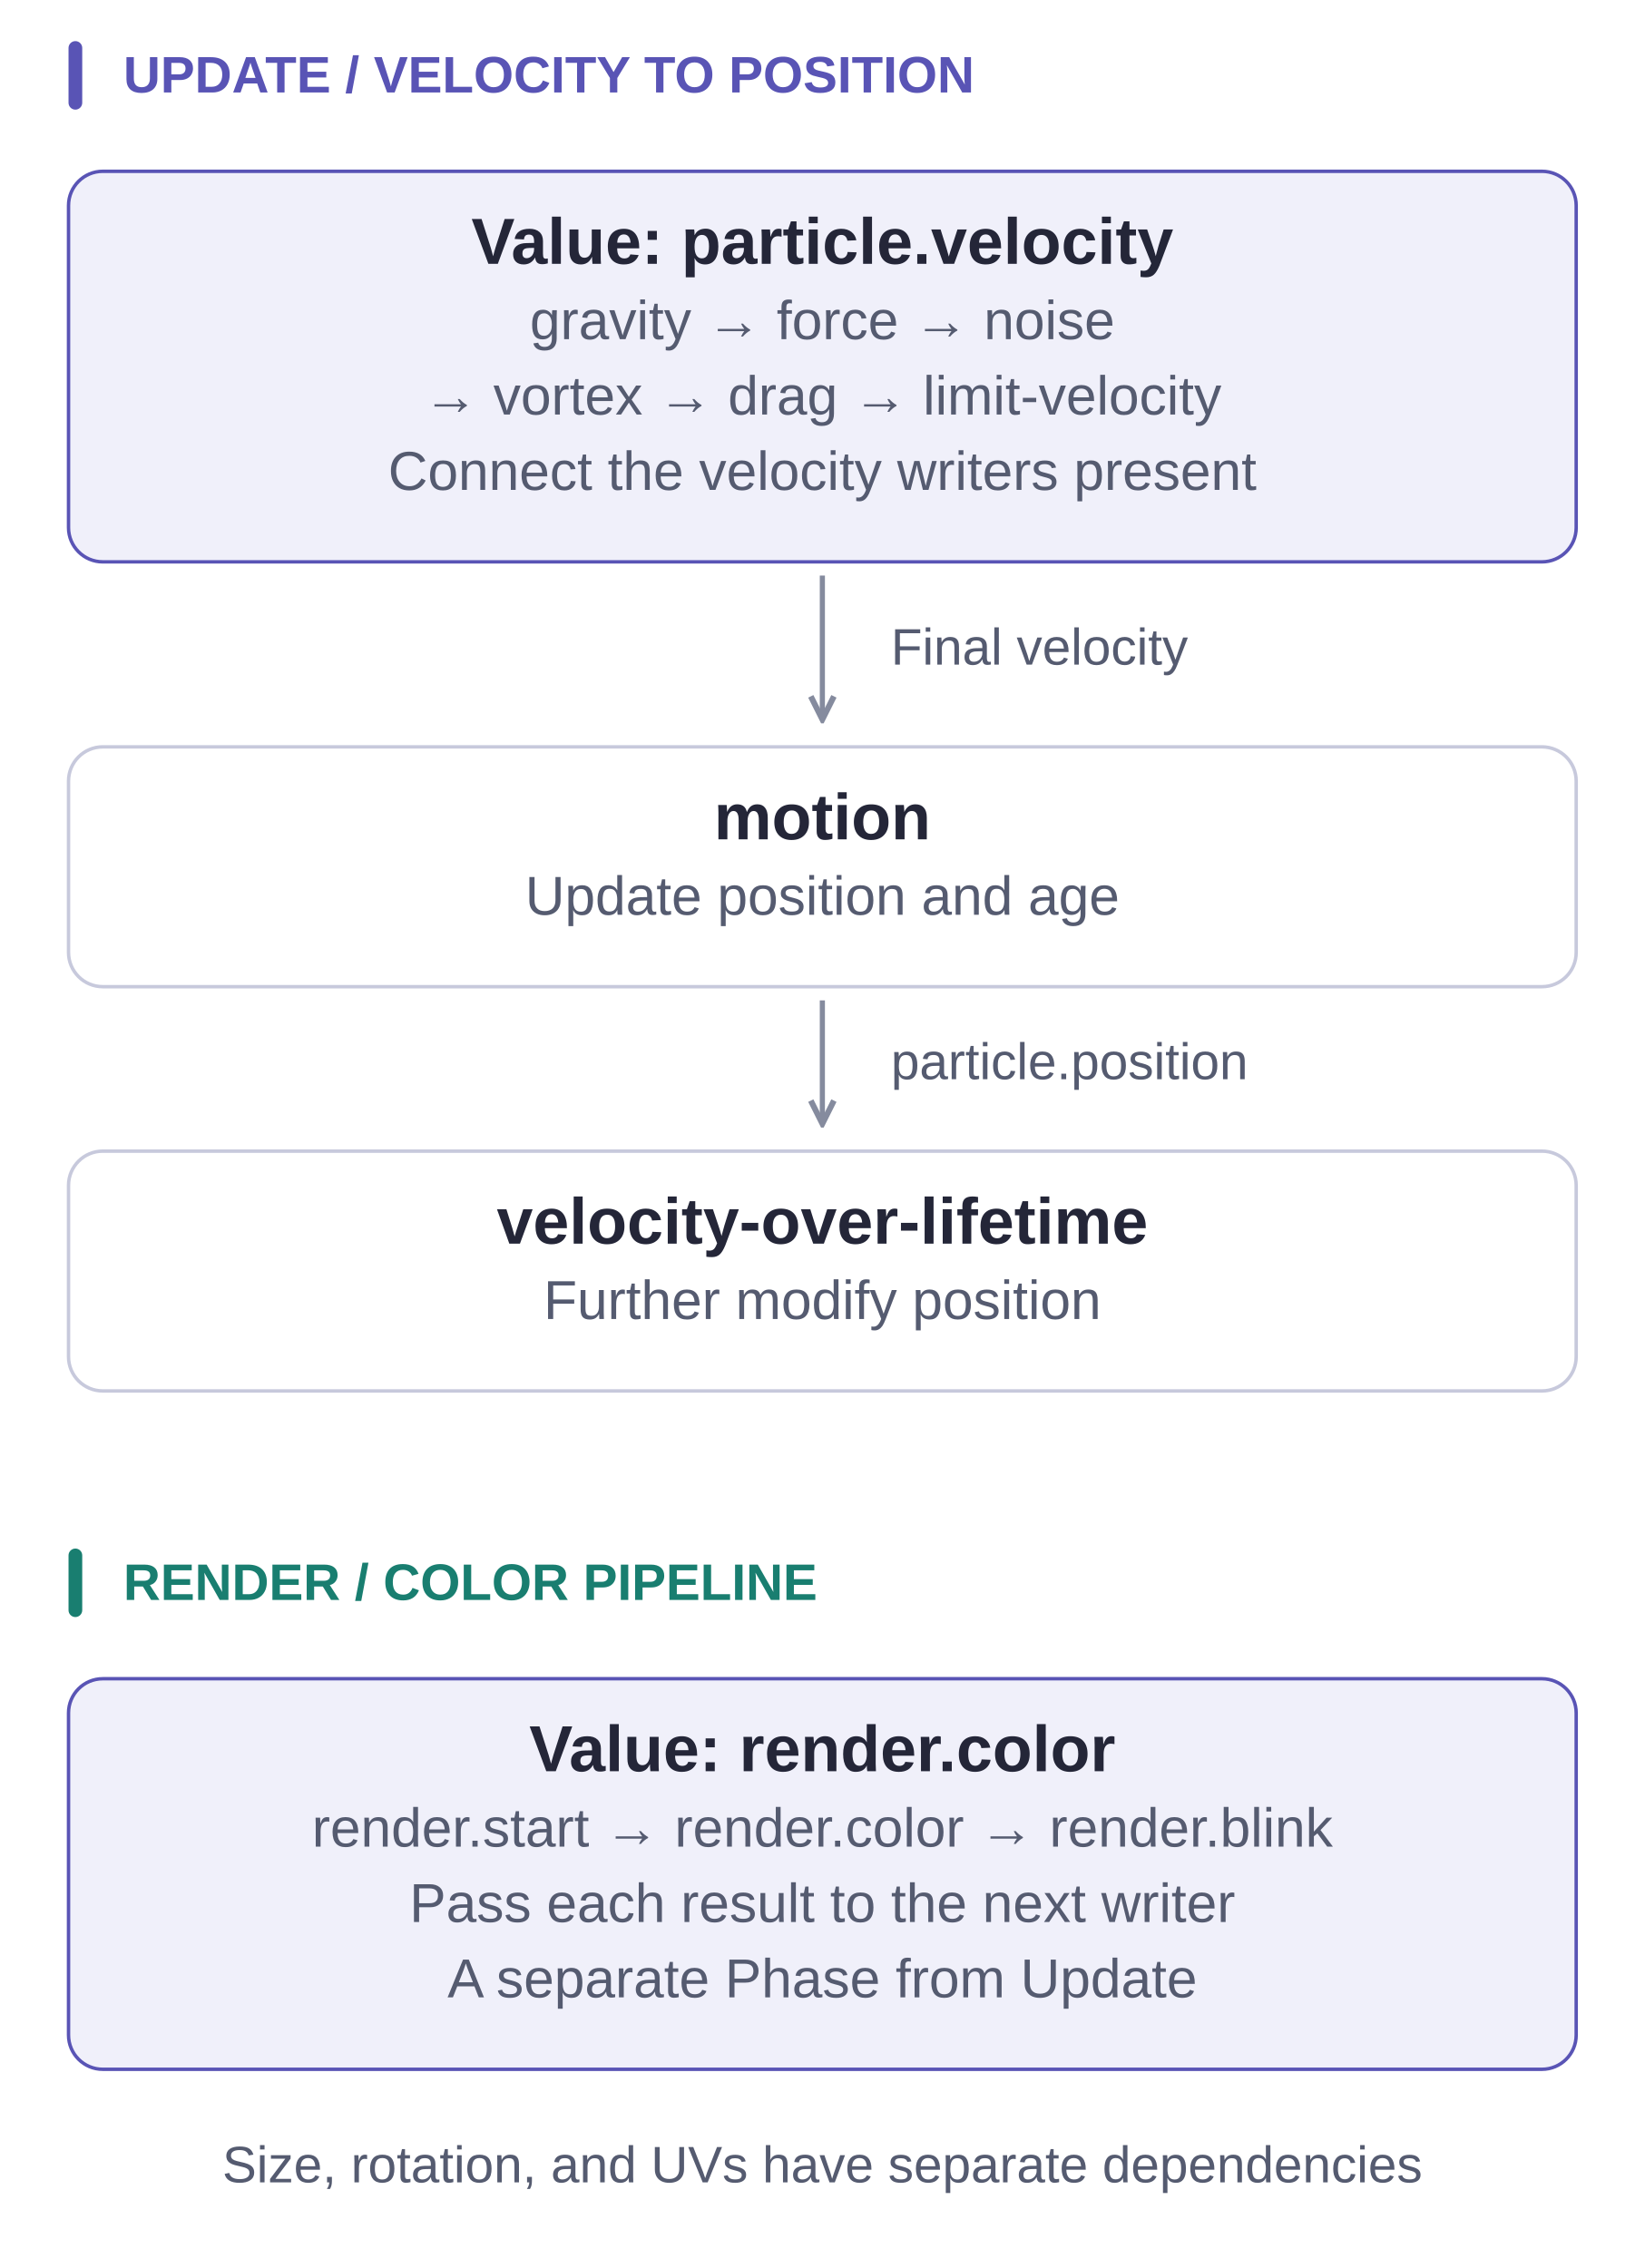
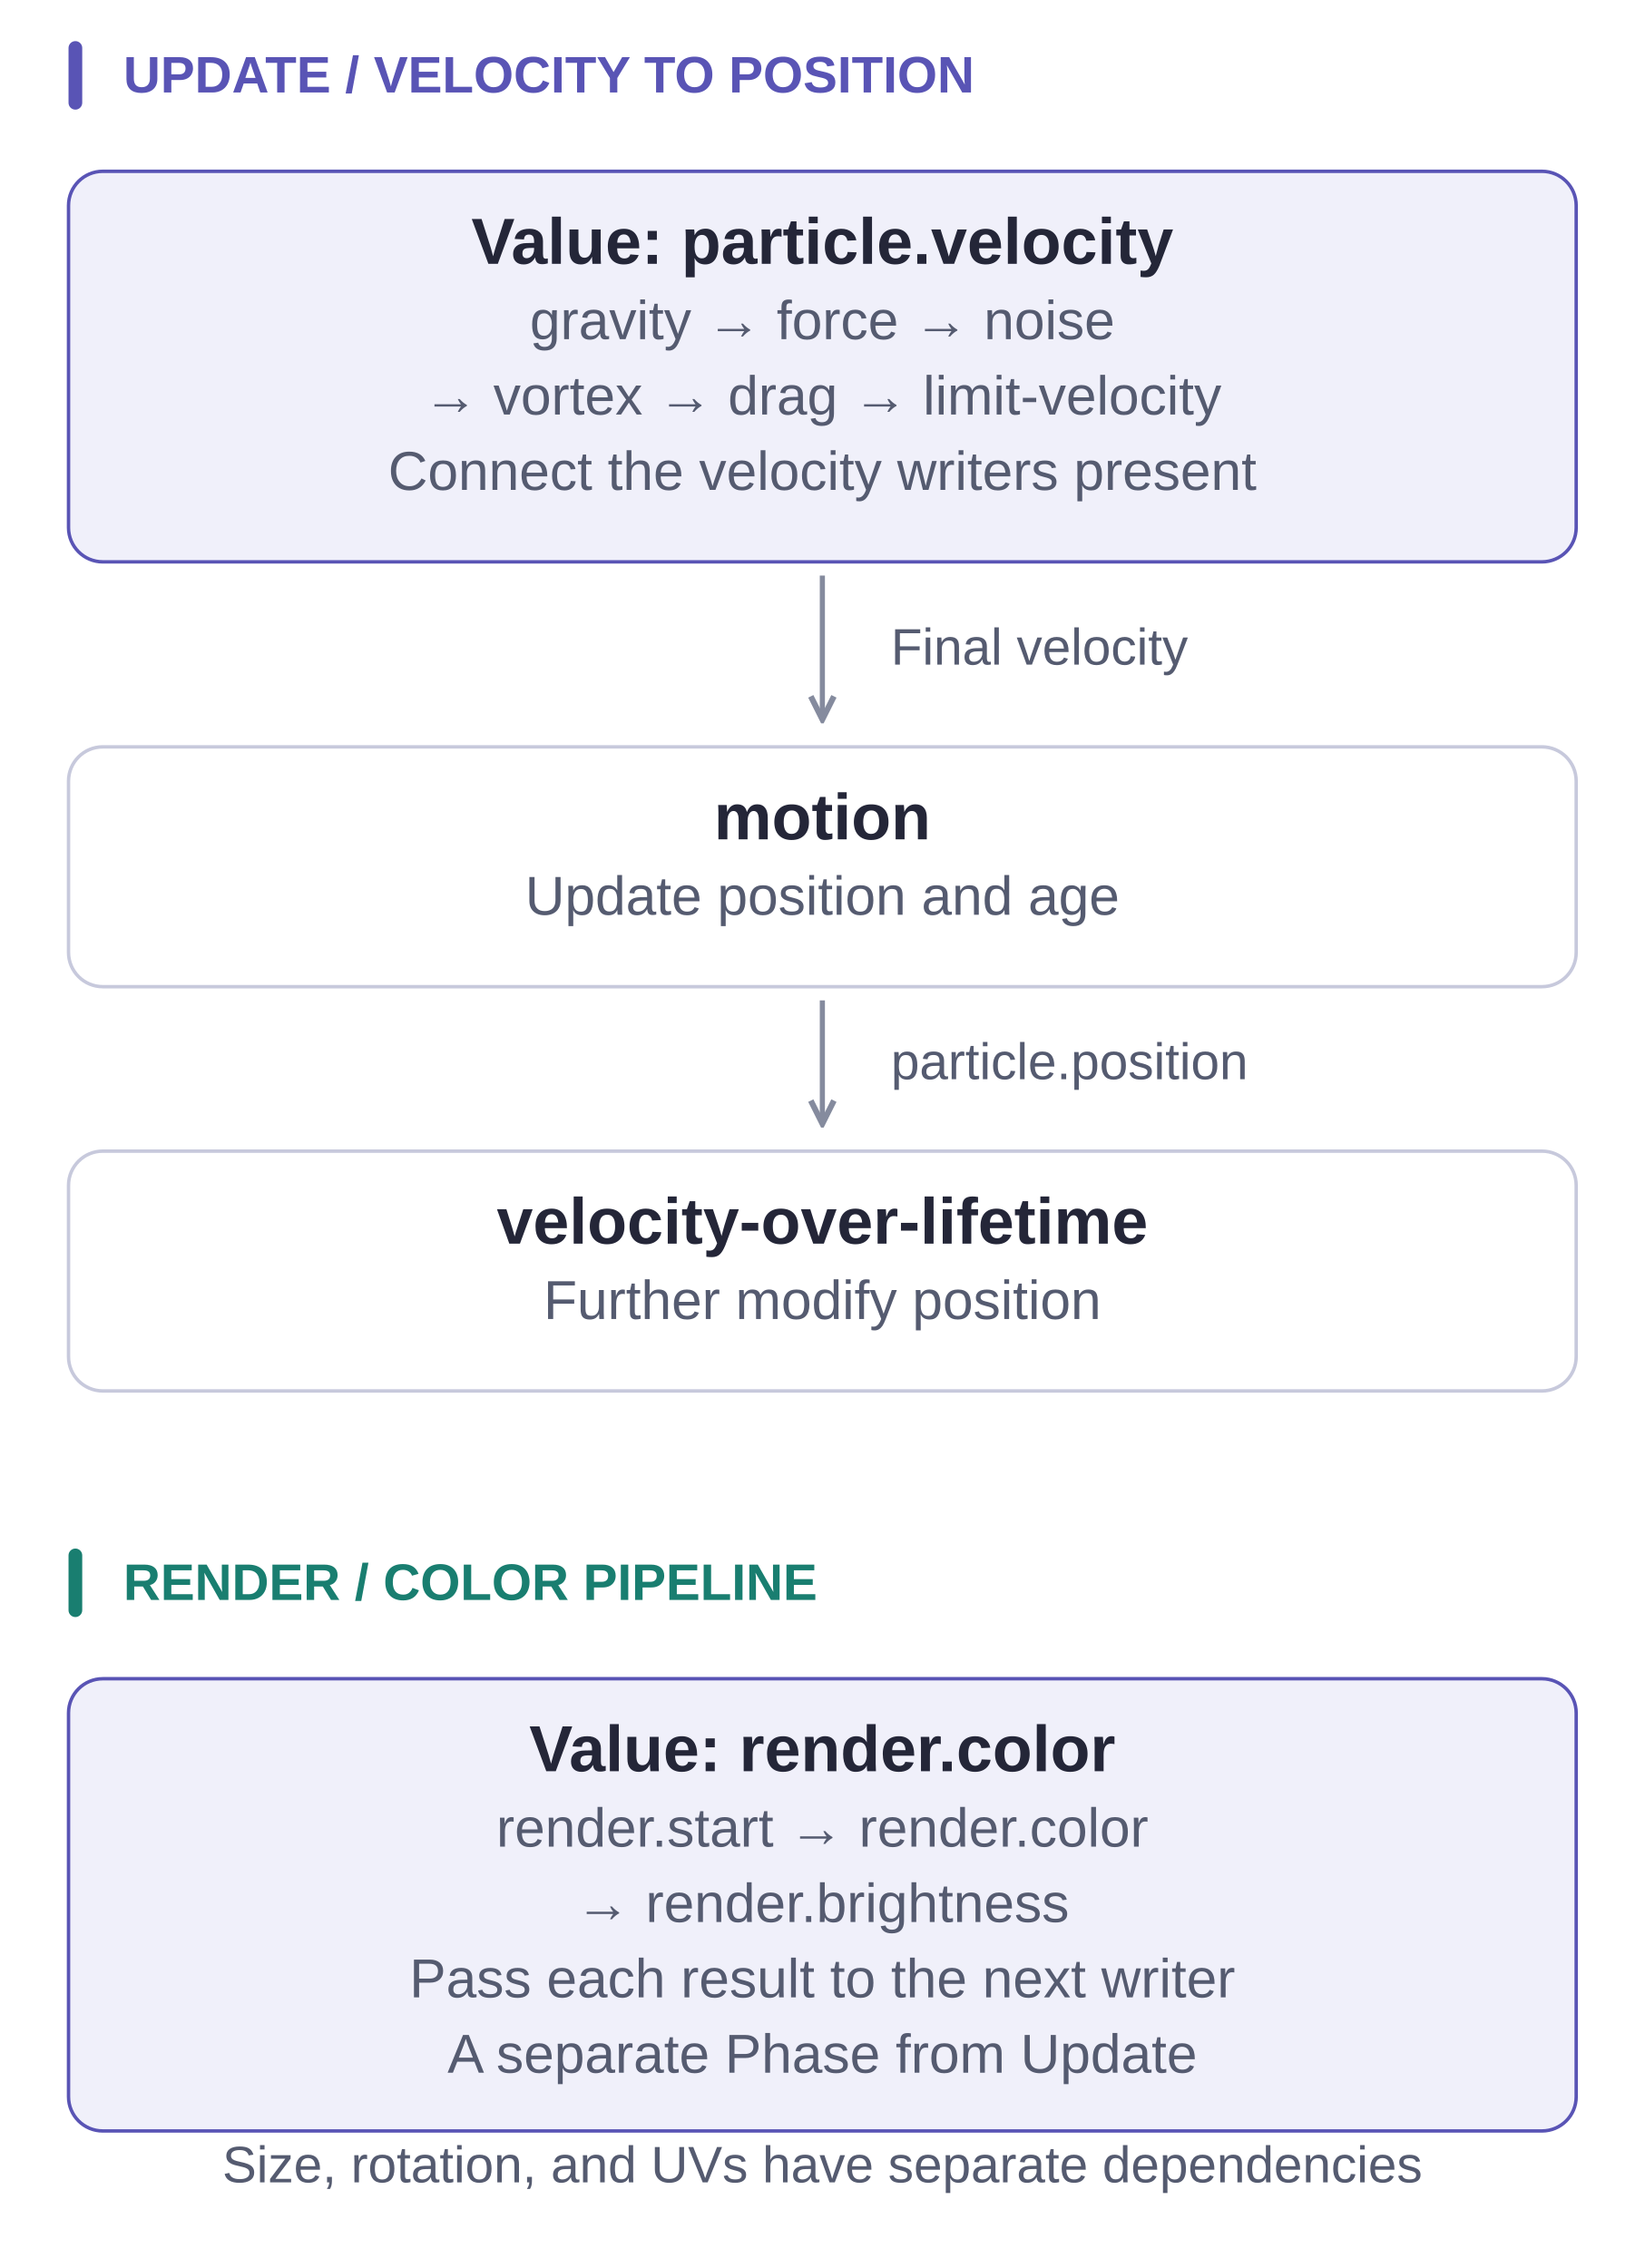
<svg xmlns="http://www.w3.org/2000/svg" width="480" height="662" viewBox="0 0 480 662" role="img" aria-labelledby="title">
  <defs>
    <marker id="arrow" viewBox="0 0 8 8" refX="7" refY="4" markerWidth="6" markerHeight="6" orient="auto">
      <path d="M1 1L7 4L1 7" fill="none" stroke="#858b9e" stroke-width="1.5" />
    </marker>
  </defs>
  <g font-family="Arial, Noto Sans JP, sans-serif">
    <rect x="20" y="12" width="4" height="20" rx="2" fill="#5954b5" />
    <text x="36" y="27" text-anchor="start" fill="#5954b5" font-size="15" font-weight="700">UPDATE / VELOCITY TO POSITION</text>
    <rect x="20" y="50" width="440" height="114" rx="10" fill="#f0f0fa" stroke="#5954b5" />
    <text x="240" y="77" text-anchor="middle" fill="#242638" font-size="19" font-weight="600">Value: particle.velocity</text>
    <text x="240" y="99" text-anchor="middle" fill="#555b70" font-size="16" font-weight="400">gravity → force → noise</text>
    <text x="240" y="121" text-anchor="middle" fill="#555b70" font-size="16" font-weight="400">→ vortex → drag → limit-velocity</text>
    <text x="240" y="143" text-anchor="middle" fill="#555b70" font-size="16" font-weight="400">Connect the velocity writers present</text>
    <path d="M240 168 V210" fill="none" stroke="#858b9e" stroke-width="1.5" marker-end="url(#arrow)" />
    <text x="260" y="194" text-anchor="start" fill="#555b70" font-size="15" font-weight="400">Final velocity</text>
    <rect x="20" y="218" width="440" height="70" rx="10" fill="none" stroke="#c7c9dc" />
    <text x="240" y="245" text-anchor="middle" fill="#242638" font-size="19" font-weight="600">motion</text>
    <text x="240" y="267" text-anchor="middle" fill="#555b70" font-size="16" font-weight="400">Update position and age</text>
    <path d="M240 292 V328" fill="none" stroke="#858b9e" stroke-width="1.5" marker-end="url(#arrow)" />
    <text x="260" y="315" text-anchor="start" fill="#555b70" font-size="15" font-weight="400">particle.position</text>
    <rect x="20" y="336" width="440" height="70" rx="10" fill="none" stroke="#c7c9dc" />
    <text x="240" y="363" text-anchor="middle" fill="#242638" font-size="19" font-weight="600">velocity-over-lifetime</text>
    <text x="240" y="385" text-anchor="middle" fill="#555b70" font-size="16" font-weight="400">Further modify position</text>
    <rect x="20" y="452" width="4" height="20" rx="2" fill="#197e70" />
    <text x="36" y="467" text-anchor="start" fill="#197e70" font-size="15" font-weight="700">RENDER / COLOR PIPELINE</text>
-     <rect x="20" y="490" width="440" height="114" rx="10" fill="#f0f0fa" stroke="#5954b5" />
+     <rect x="20" y="490" width="440" height="132" rx="10" fill="#f0f0fa" stroke="#5954b5" />
    <text x="240" y="517" text-anchor="middle" fill="#242638" font-size="19" font-weight="600">Value: render.color</text>
-     <text x="240" y="539" text-anchor="middle" fill="#555b70" font-size="16" font-weight="400">render.start → render.color → render.blink</text>
-     <text x="240" y="561" text-anchor="middle" fill="#555b70" font-size="16" font-weight="400">Pass each result to the next writer</text>
-     <text x="240" y="583" text-anchor="middle" fill="#555b70" font-size="16" font-weight="400">A separate Phase from Update</text>
+     <text x="240" y="539" text-anchor="middle" fill="#555b70" font-size="16" font-weight="400">render.start → render.color</text>
+     <text x="240" y="561" text-anchor="middle" fill="#555b70" font-size="16" font-weight="400">→ render.brightness</text>
+     <text x="240" y="583" text-anchor="middle" fill="#555b70" font-size="16" font-weight="400">Pass each result to the next writer</text>
+     <text x="240" y="605" text-anchor="middle" fill="#555b70" font-size="16" font-weight="400">A separate Phase from Update</text>
    <text x="240" y="637" text-anchor="middle" fill="#555b70" font-size="15" font-weight="400">Size, rotation, and UVs have separate dependencies</text>
  </g>
</svg>
